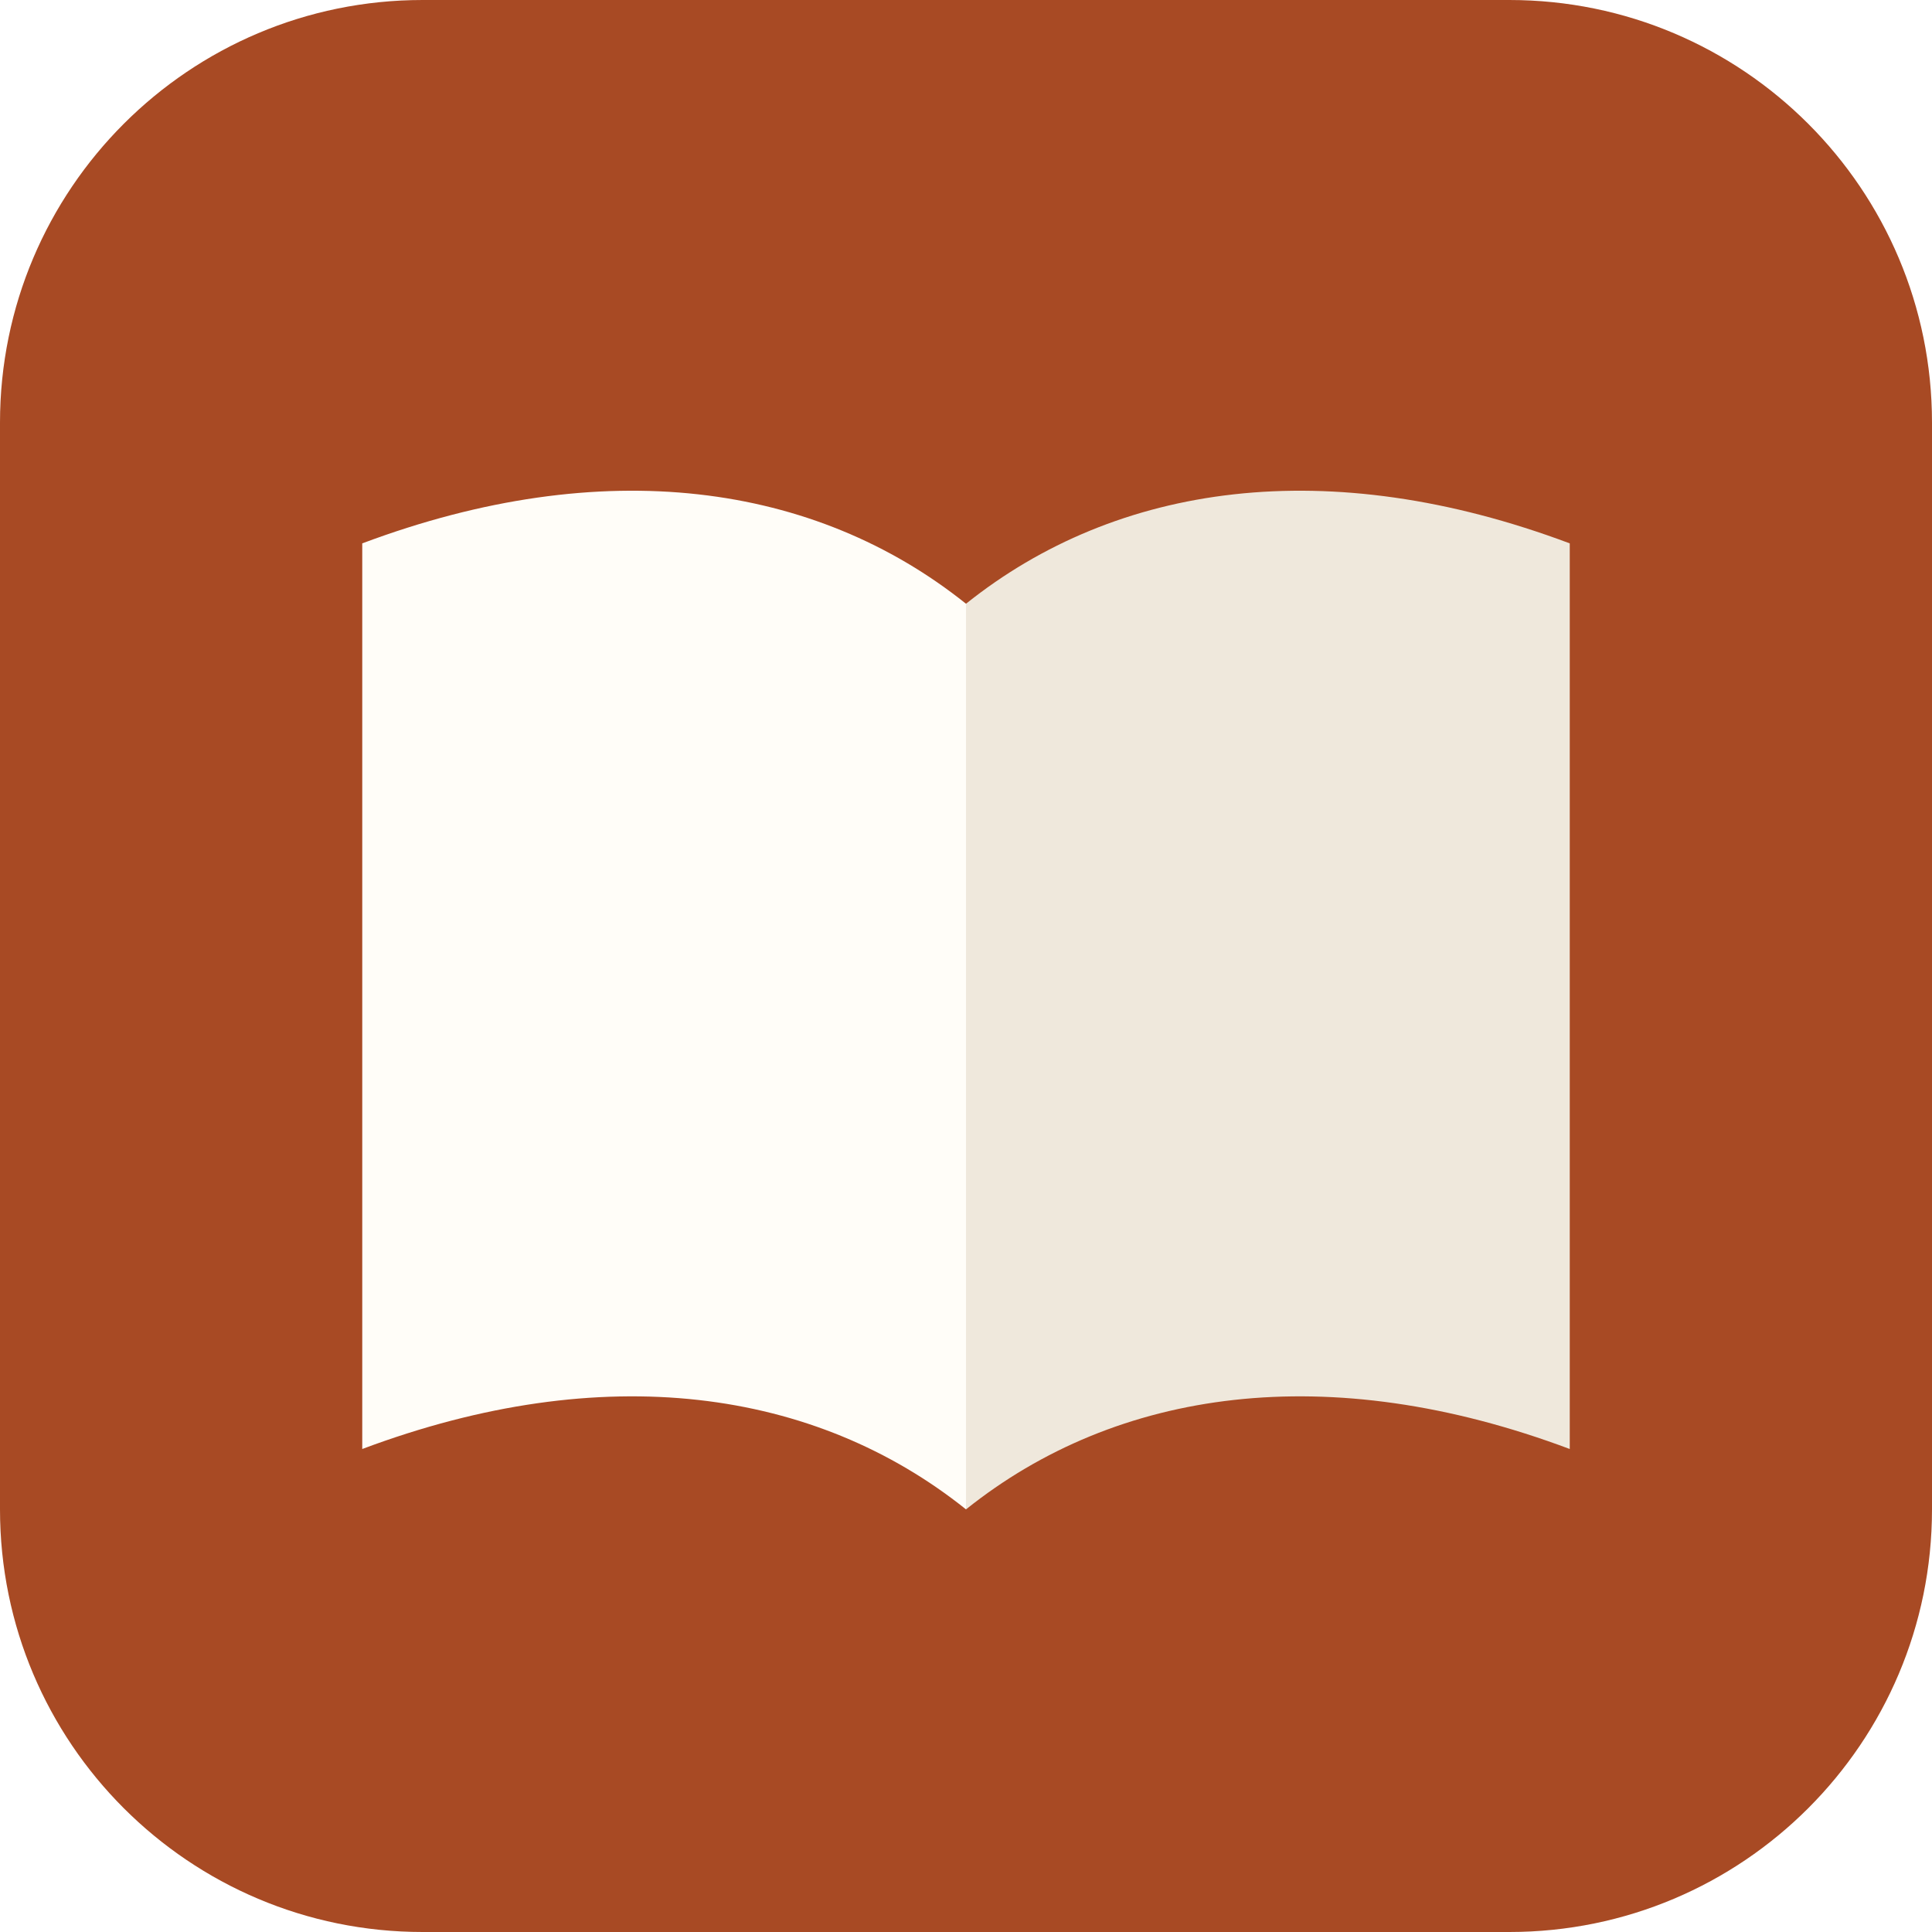
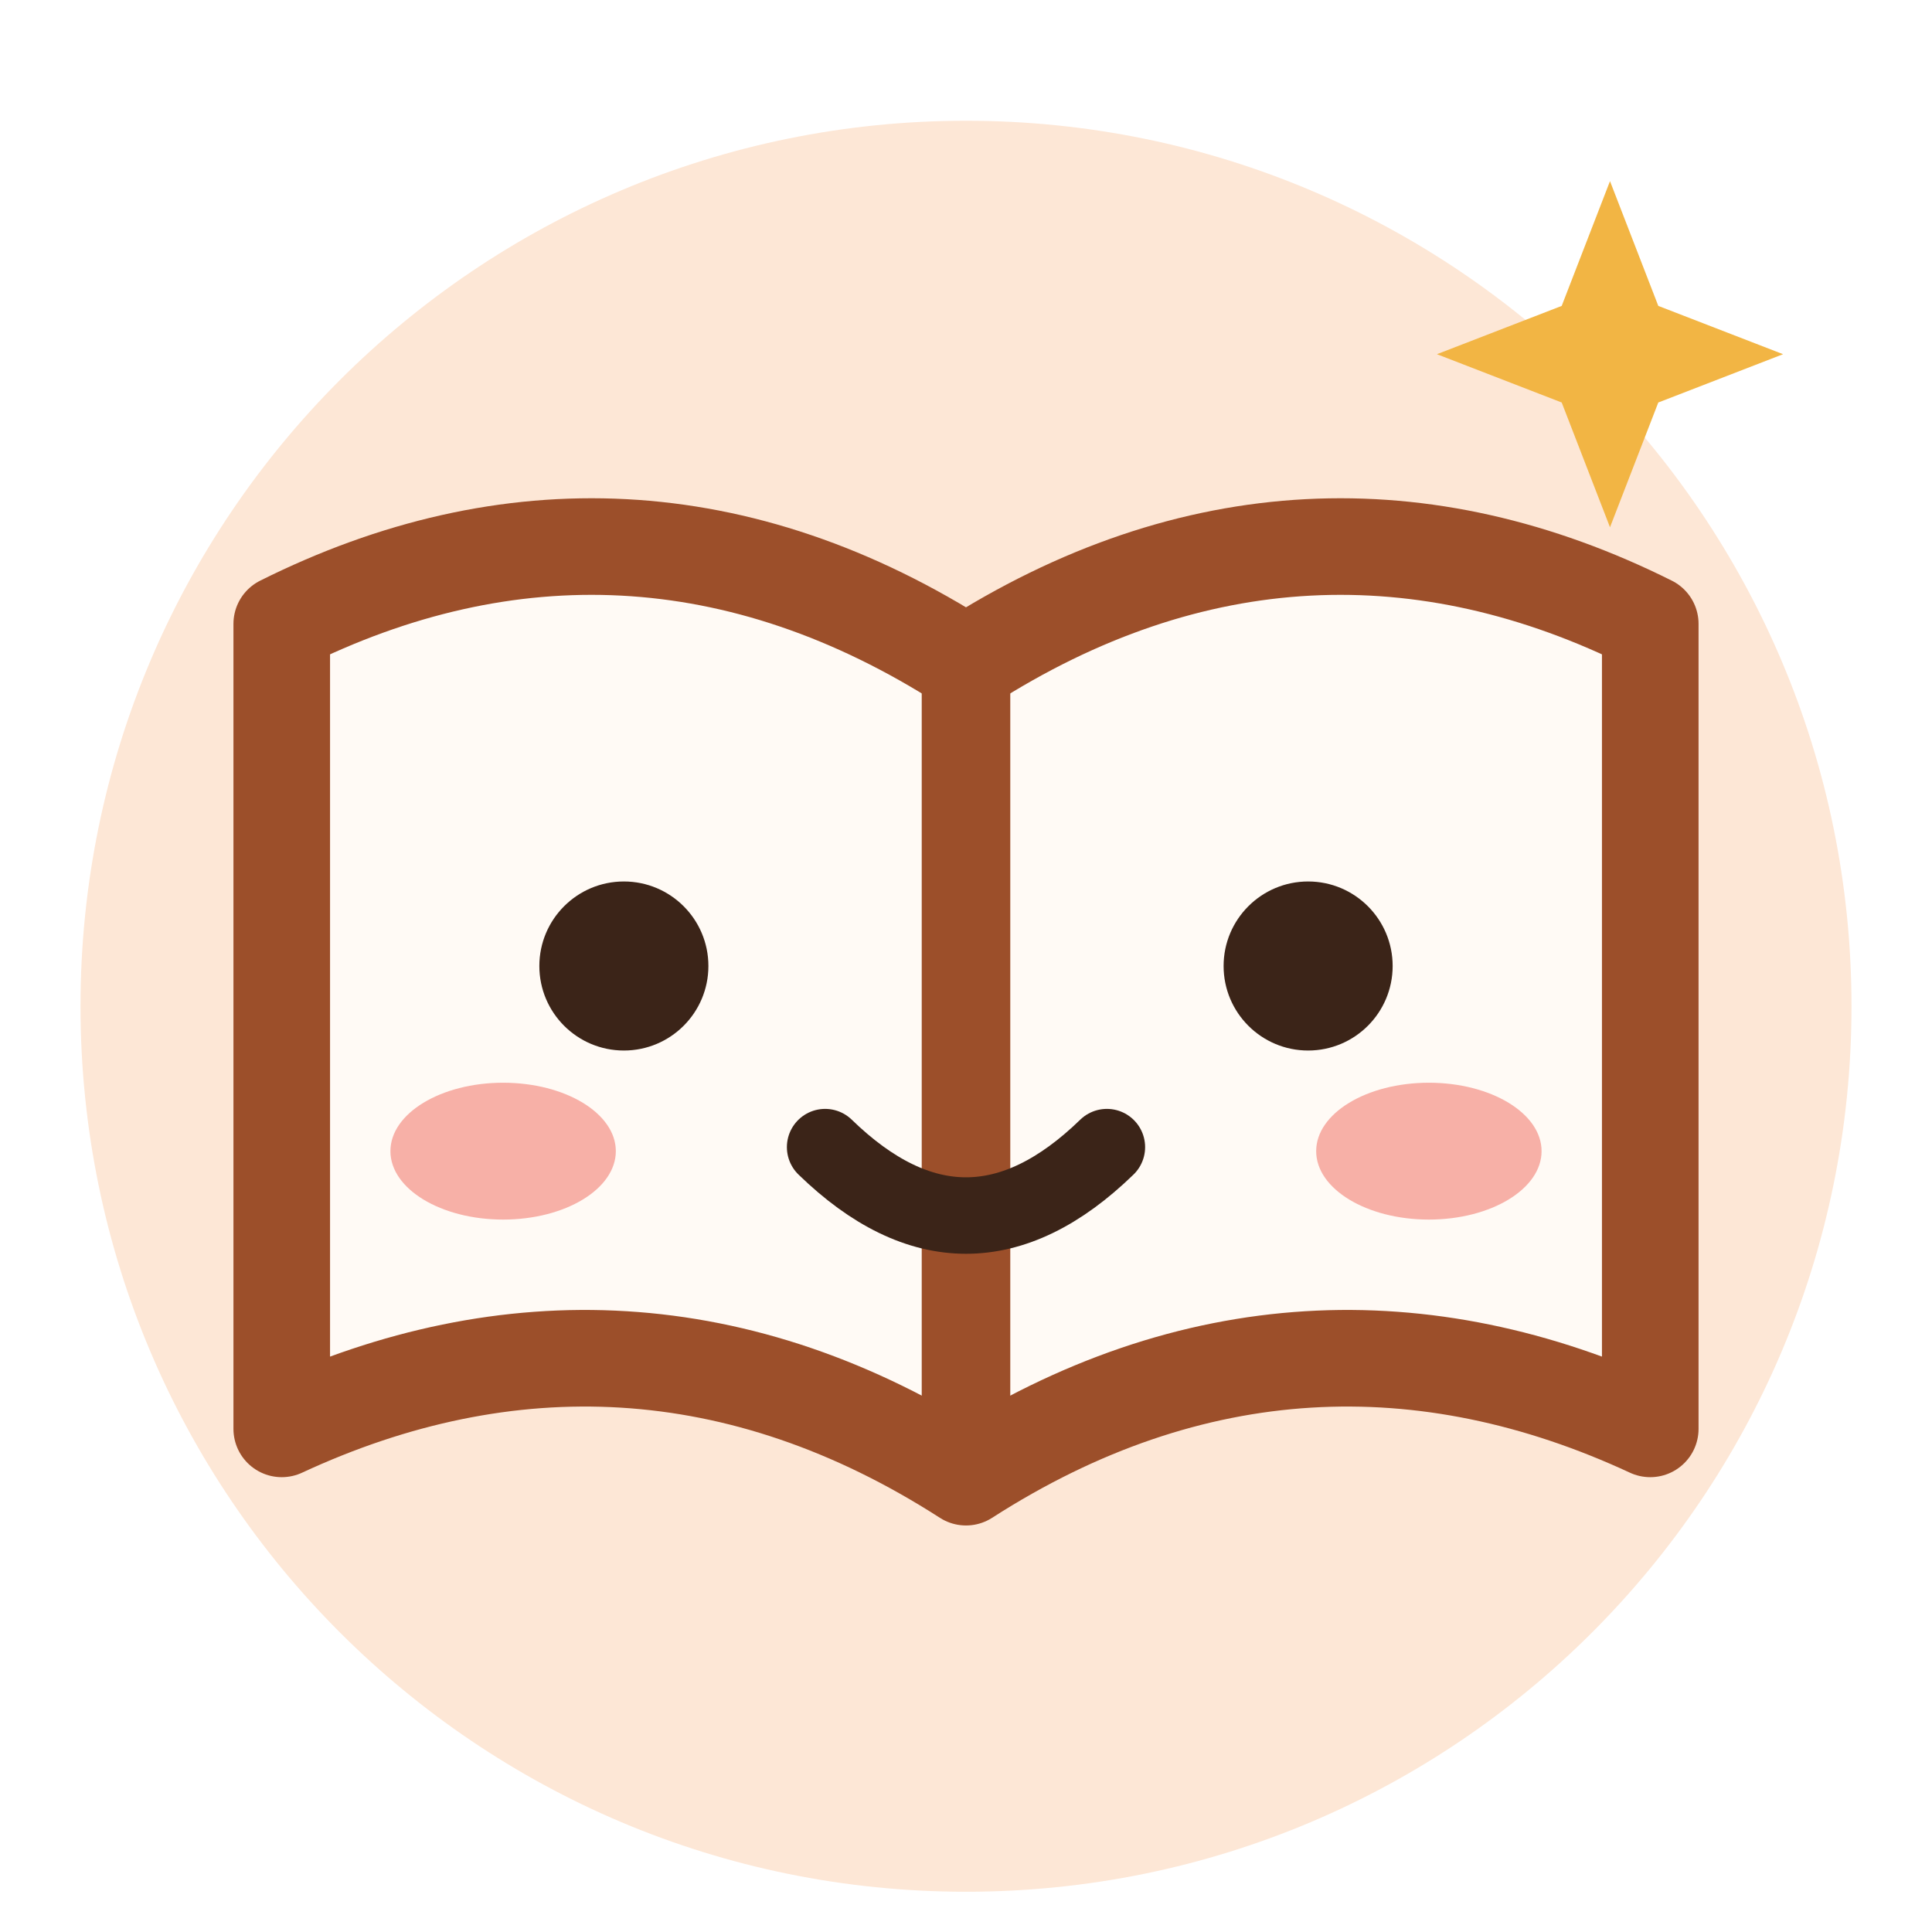
- <svg xmlns="http://www.w3.org/2000/svg" viewBox="0 0 64 64">
-   <rect width="64" height="64" rx="14" fill="#a84a24" />
-   <path d="M12 18c8-3 15-2 20 2v30c-5-4-12-5-20-2z" fill="#fffdf8" />
-   <path d="M52 18c-8-3-15-2-20 2v30c5-4 12-5 20-2z" fill="#efe8dc" />
+ <svg xmlns="http://www.w3.org/2000/svg" viewBox="0 0 48 48">
+   <circle cx="24" cy="25" r="22" fill="#fde7d6" />
+   <path d="M7 15.5c5.6-2.8 11.4-2.6 17 1 5.6-3.6 11.4-3.8 17-1v20c-5.6-2.6-11.4-2.4-17 1.2-5.6-3.6-11.4-3.8-17-1.2z" fill="#fffaf5" stroke="#9c4f2a" stroke-width="2.4" stroke-linejoin="round" />
+   <path d="M24 16.6v20" stroke="#9c4f2a" stroke-width="2.2" stroke-linecap="round" />
+   <circle cx="15.5" cy="24" r="2.1" fill="#3b2418" />
+   <circle cx="32.5" cy="24" r="2.1" fill="#3b2418" />
+   <ellipse cx="12.5" cy="28.6" rx="2.8" ry="1.7" fill="#f4978e" opacity=".75" />
+   <ellipse cx="35.5" cy="28.6" rx="2.8" ry="1.7" fill="#f4978e" opacity=".75" />
+   <path d="M20.5 28.5q3.5 3.4 7 0" fill="none" stroke="#3b2418" stroke-width="1.9" stroke-linecap="round" />
+   <path d="M40 4.5l1.2 3.1 3.1 1.2-3.1 1.2L40 13.1l-1.2-3.1-3.1-1.2 3.1-1.2z" fill="#f2b544" />
</svg>
